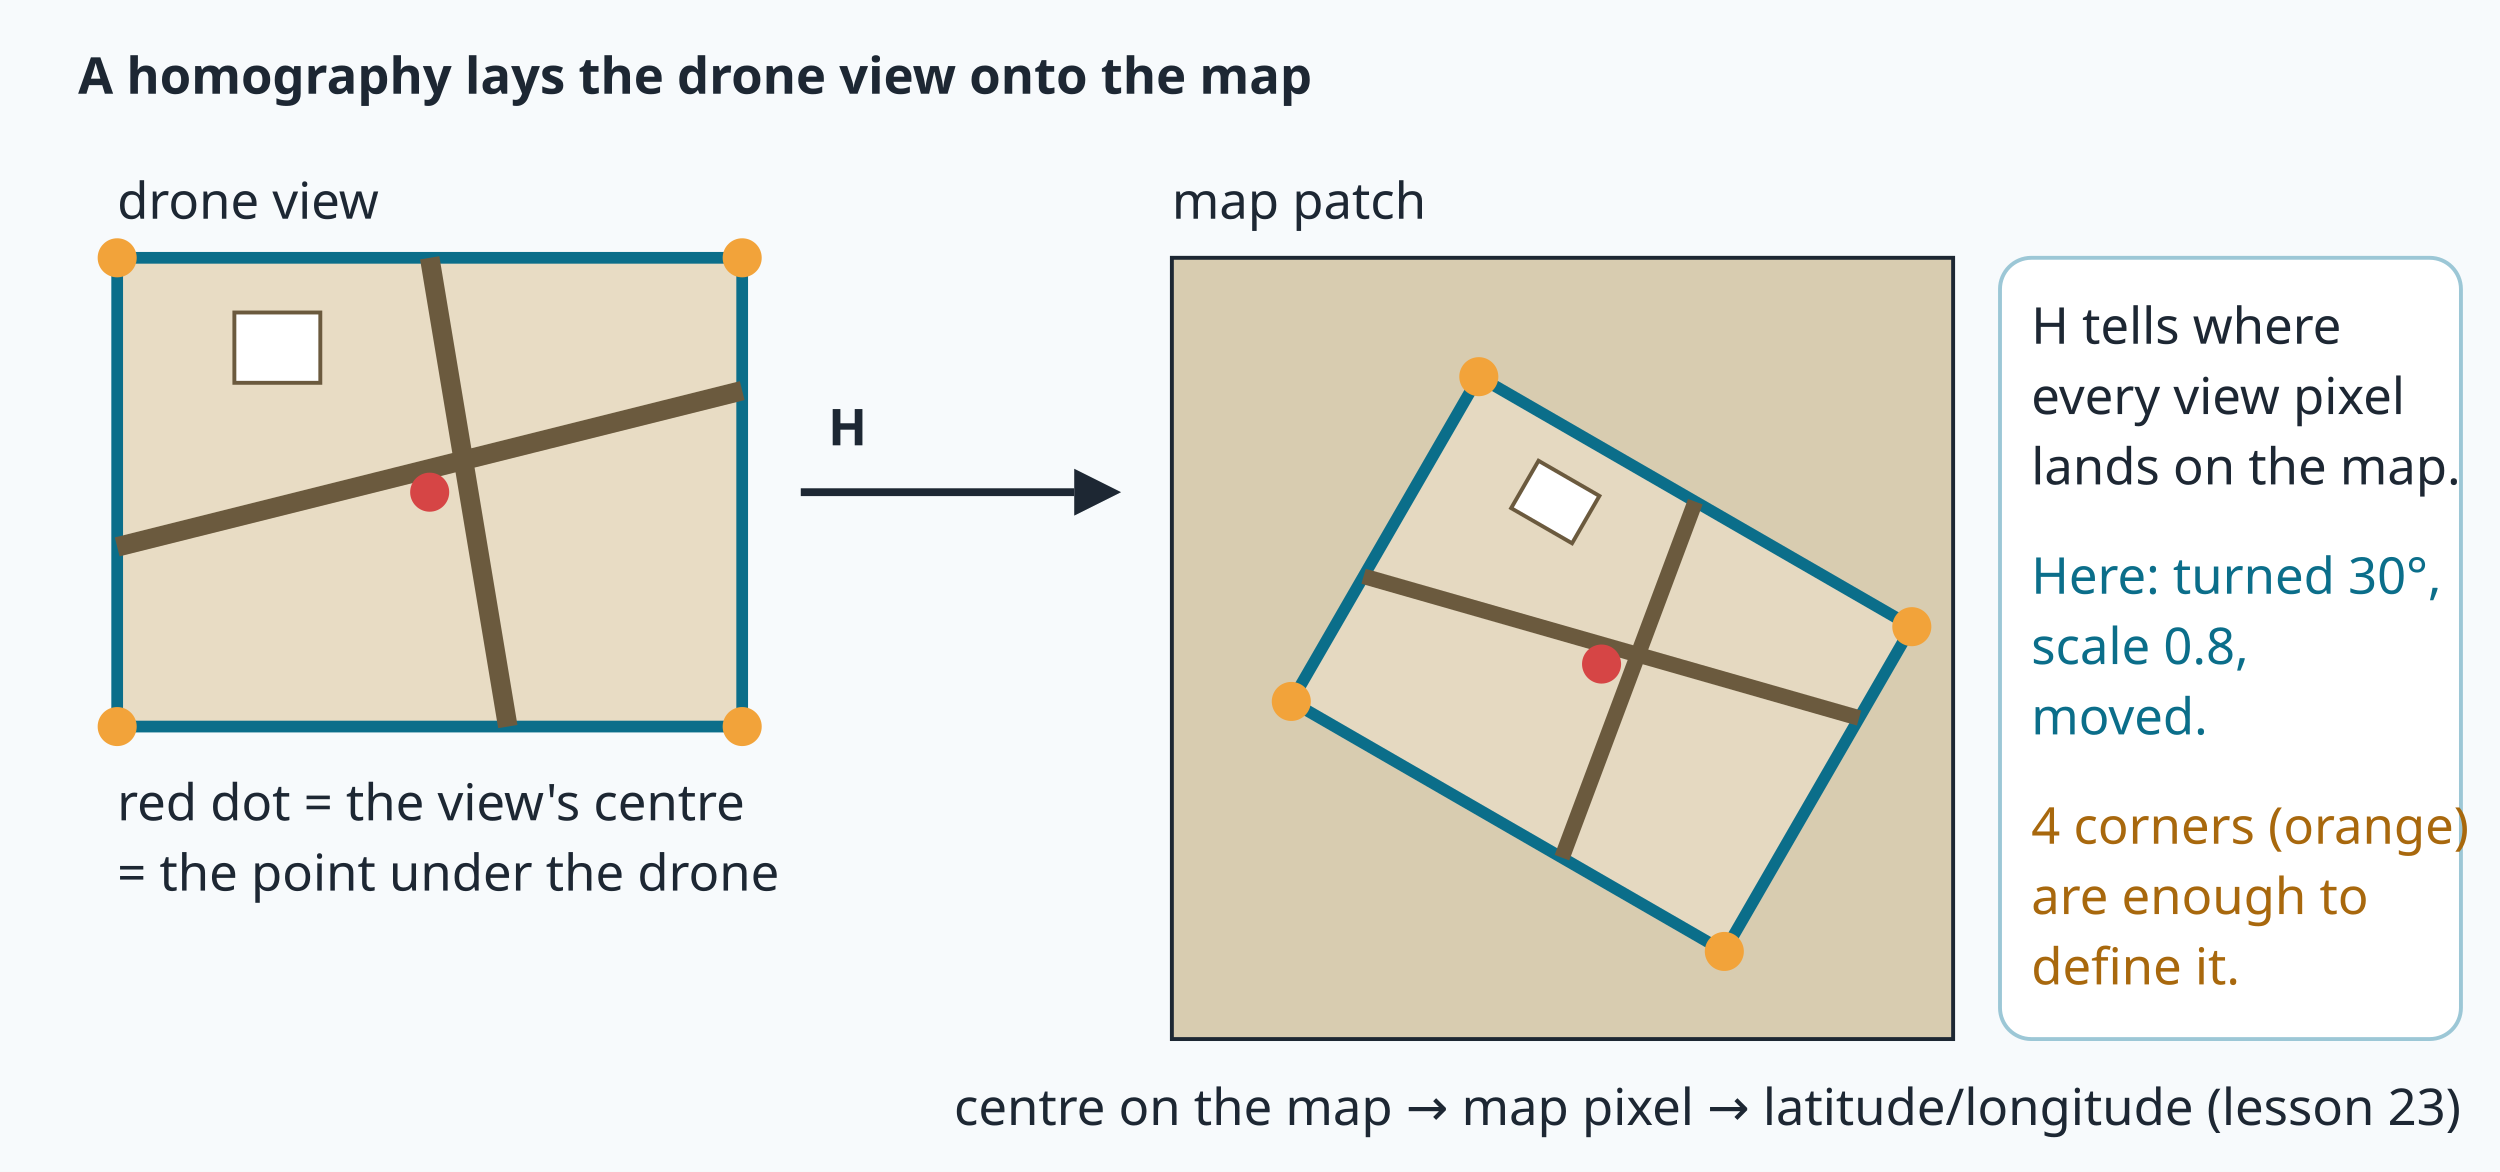
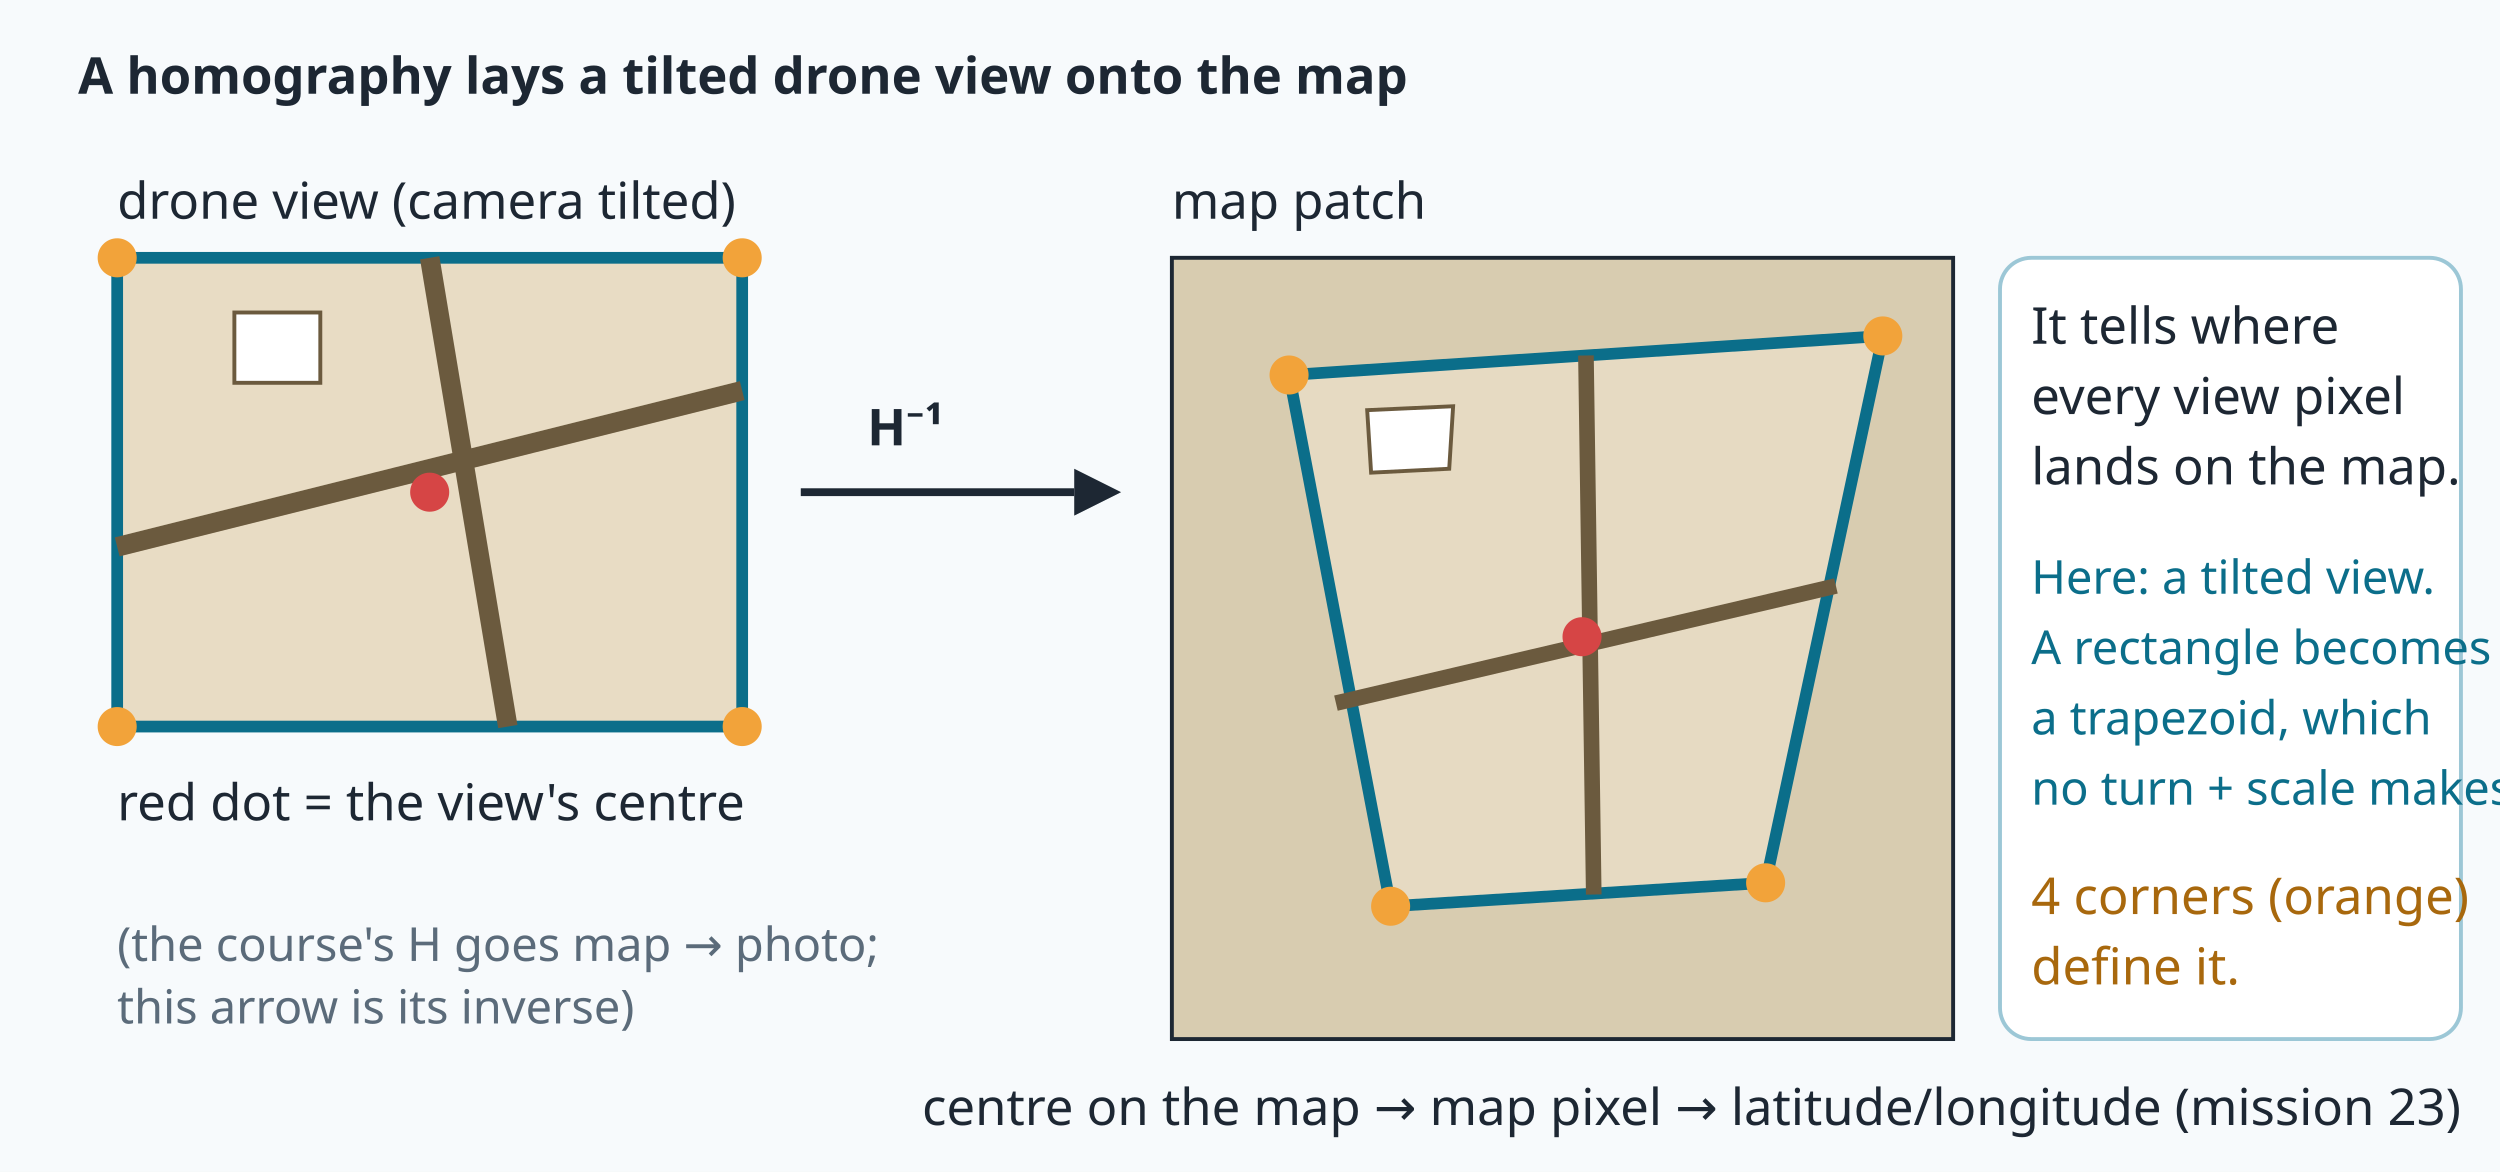
<svg xmlns="http://www.w3.org/2000/svg" viewBox="0 0 640 300" font-family="sans-serif" font-size="13">
  <rect width="640" height="300" fill="#f7fafc" />
-   <text x="20" y="24" fill="#1d2733" font-weight="bold">A homography lays the drone view onto the map</text>
-   <text x="30" y="56" fill="#1d2733">drone view</text>
+   <text x="20" y="24" fill="#1d2733" font-weight="bold">A homography lays a tilted drone view onto the map</text>
+   <text x="30" y="56" fill="#1d2733">drone view (camera tilted)</text>
  <rect x="30" y="66" width="160" height="120" fill="#e8dcc4" stroke="#0b6e8a" stroke-width="3" />
  <path d="M30 140 L190 100 M110 66 L130 186" stroke="#6b5a3e" stroke-width="5" />
  <rect x="60" y="80" width="22" height="18" fill="#ffffff" stroke="#6b5a3e" />
  <circle cx="110" cy="126" r="5" fill="#d64545" />
  <g fill="#f2a33a">
    <circle cx="30" cy="66" r="5" />
    <circle cx="190" cy="66" r="5" />
    <circle cx="190" cy="186" r="5" />
    <circle cx="30" cy="186" r="5" />
  </g>
  <text x="30" y="210" fill="#1d2733">red dot = the view's centre</text>
-   <text x="30" y="228" fill="#1d2733">= the point under the drone</text>
  <path d="M205 126 H275" stroke="#1d2733" stroke-width="2" />
  <path d="M275 120 L287 126 L275 132 Z" fill="#1d2733" />
-   <text x="212" y="114" fill="#1d2733" font-weight="bold">H</text>
+   <text x="222" y="114" fill="#1d2733" font-weight="bold">H⁻¹</text>
+   <text x="30" y="246" fill="#5b6b7a" font-size="12">(the course's H goes map → photo;</text>
+   <text x="30" y="262" fill="#5b6b7a" font-size="12">this arrow is its inverse)</text>
  <text x="300" y="56" fill="#1d2733">map patch</text>
  <rect x="300" y="66" width="200" height="200" fill="#d8ccb0" stroke="#1d2733" />
-   <g transform="translate(410 170) rotate(30)">
-     <rect x="-64" y="-48" width="128" height="96" fill="#e8dcc4" fill-opacity="0.85" stroke="#0b6e8a" stroke-width="3" />
-     <path d="M-64 11 L64 -21 M0 -48 L16 48" stroke="#6b5a3e" stroke-width="4" />
-     <rect x="-40" y="-37" width="18" height="14" fill="#ffffff" stroke="#6b5a3e" />
-     <g fill="#f2a33a">
-       <circle cx="-64" cy="-48" r="5" />
-       <circle cx="64" cy="-48" r="5" />
-       <circle cx="64" cy="48" r="5" />
-       <circle cx="-64" cy="48" r="5" />
-     </g>
-     <circle cx="0" cy="0" r="5" fill="#d64545" />
+   <polygon points="330,96 482,86 452,226 356,232" fill="#e8dcc4" fill-opacity="0.9" stroke="#0b6e8a" stroke-width="3" />
+   <path d="M342 180 L470 150 M406 91 L408 229" stroke="#6b5a3e" stroke-width="4" />
+   <polygon points="350,105 372,104 371,120 351,121" fill="#ffffff" stroke="#6b5a3e" />
+   <g fill="#f2a33a">
+     <circle cx="330" cy="96" r="5" />
+     <circle cx="482" cy="86" r="5" />
+     <circle cx="452" cy="226" r="5" />
+     <circle cx="356" cy="232" r="5" />
  </g>
+   <circle cx="405" cy="163" r="5" fill="#d64545" />
  <rect x="512" y="66" width="118" height="200" rx="8" fill="#ffffff" stroke="#9cc7d6" />
-   <text x="520" y="88" fill="#1d2733">H tells where</text>
+   <text x="520" y="88" fill="#1d2733">It tells where</text>
  <text x="520" y="106" fill="#1d2733">every view pixel</text>
  <text x="520" y="124" fill="#1d2733">lands on the map.</text>
-   <text x="520" y="152" fill="#0b6e8a">Here: turned 30°,</text>
-   <text x="520" y="170" fill="#0b6e8a">scale 0.8,</text>
-   <text x="520" y="188" fill="#0b6e8a">moved.</text>
-   <text x="520" y="216" fill="#a8680d">4 corners (orange)</text>
-   <text x="520" y="234" fill="#a8680d">are enough to</text>
+   <text x="520" y="152" fill="#0b6e8a" font-size="12">Here: a tilted view.</text>
+   <text x="520" y="170" fill="#0b6e8a" font-size="12">A rectangle becomes</text>
+   <text x="520" y="188" fill="#0b6e8a" font-size="12">a trapezoid, which</text>
+   <text x="520" y="206" fill="#0b6e8a" font-size="12">no turn + scale makes.</text>
+   <text x="520" y="234" fill="#a8680d">4 corners (orange)</text>
  <text x="520" y="252" fill="#a8680d">define it.</text>
-   <text x="630" y="288" fill="#1d2733" text-anchor="end">centre on the map → map pixel → latitude/longitude (lesson 23)</text>
+   <text x="630" y="288" fill="#1d2733" text-anchor="end">centre on the map → map pixel → latitude/longitude (mission 23)</text>
</svg>
